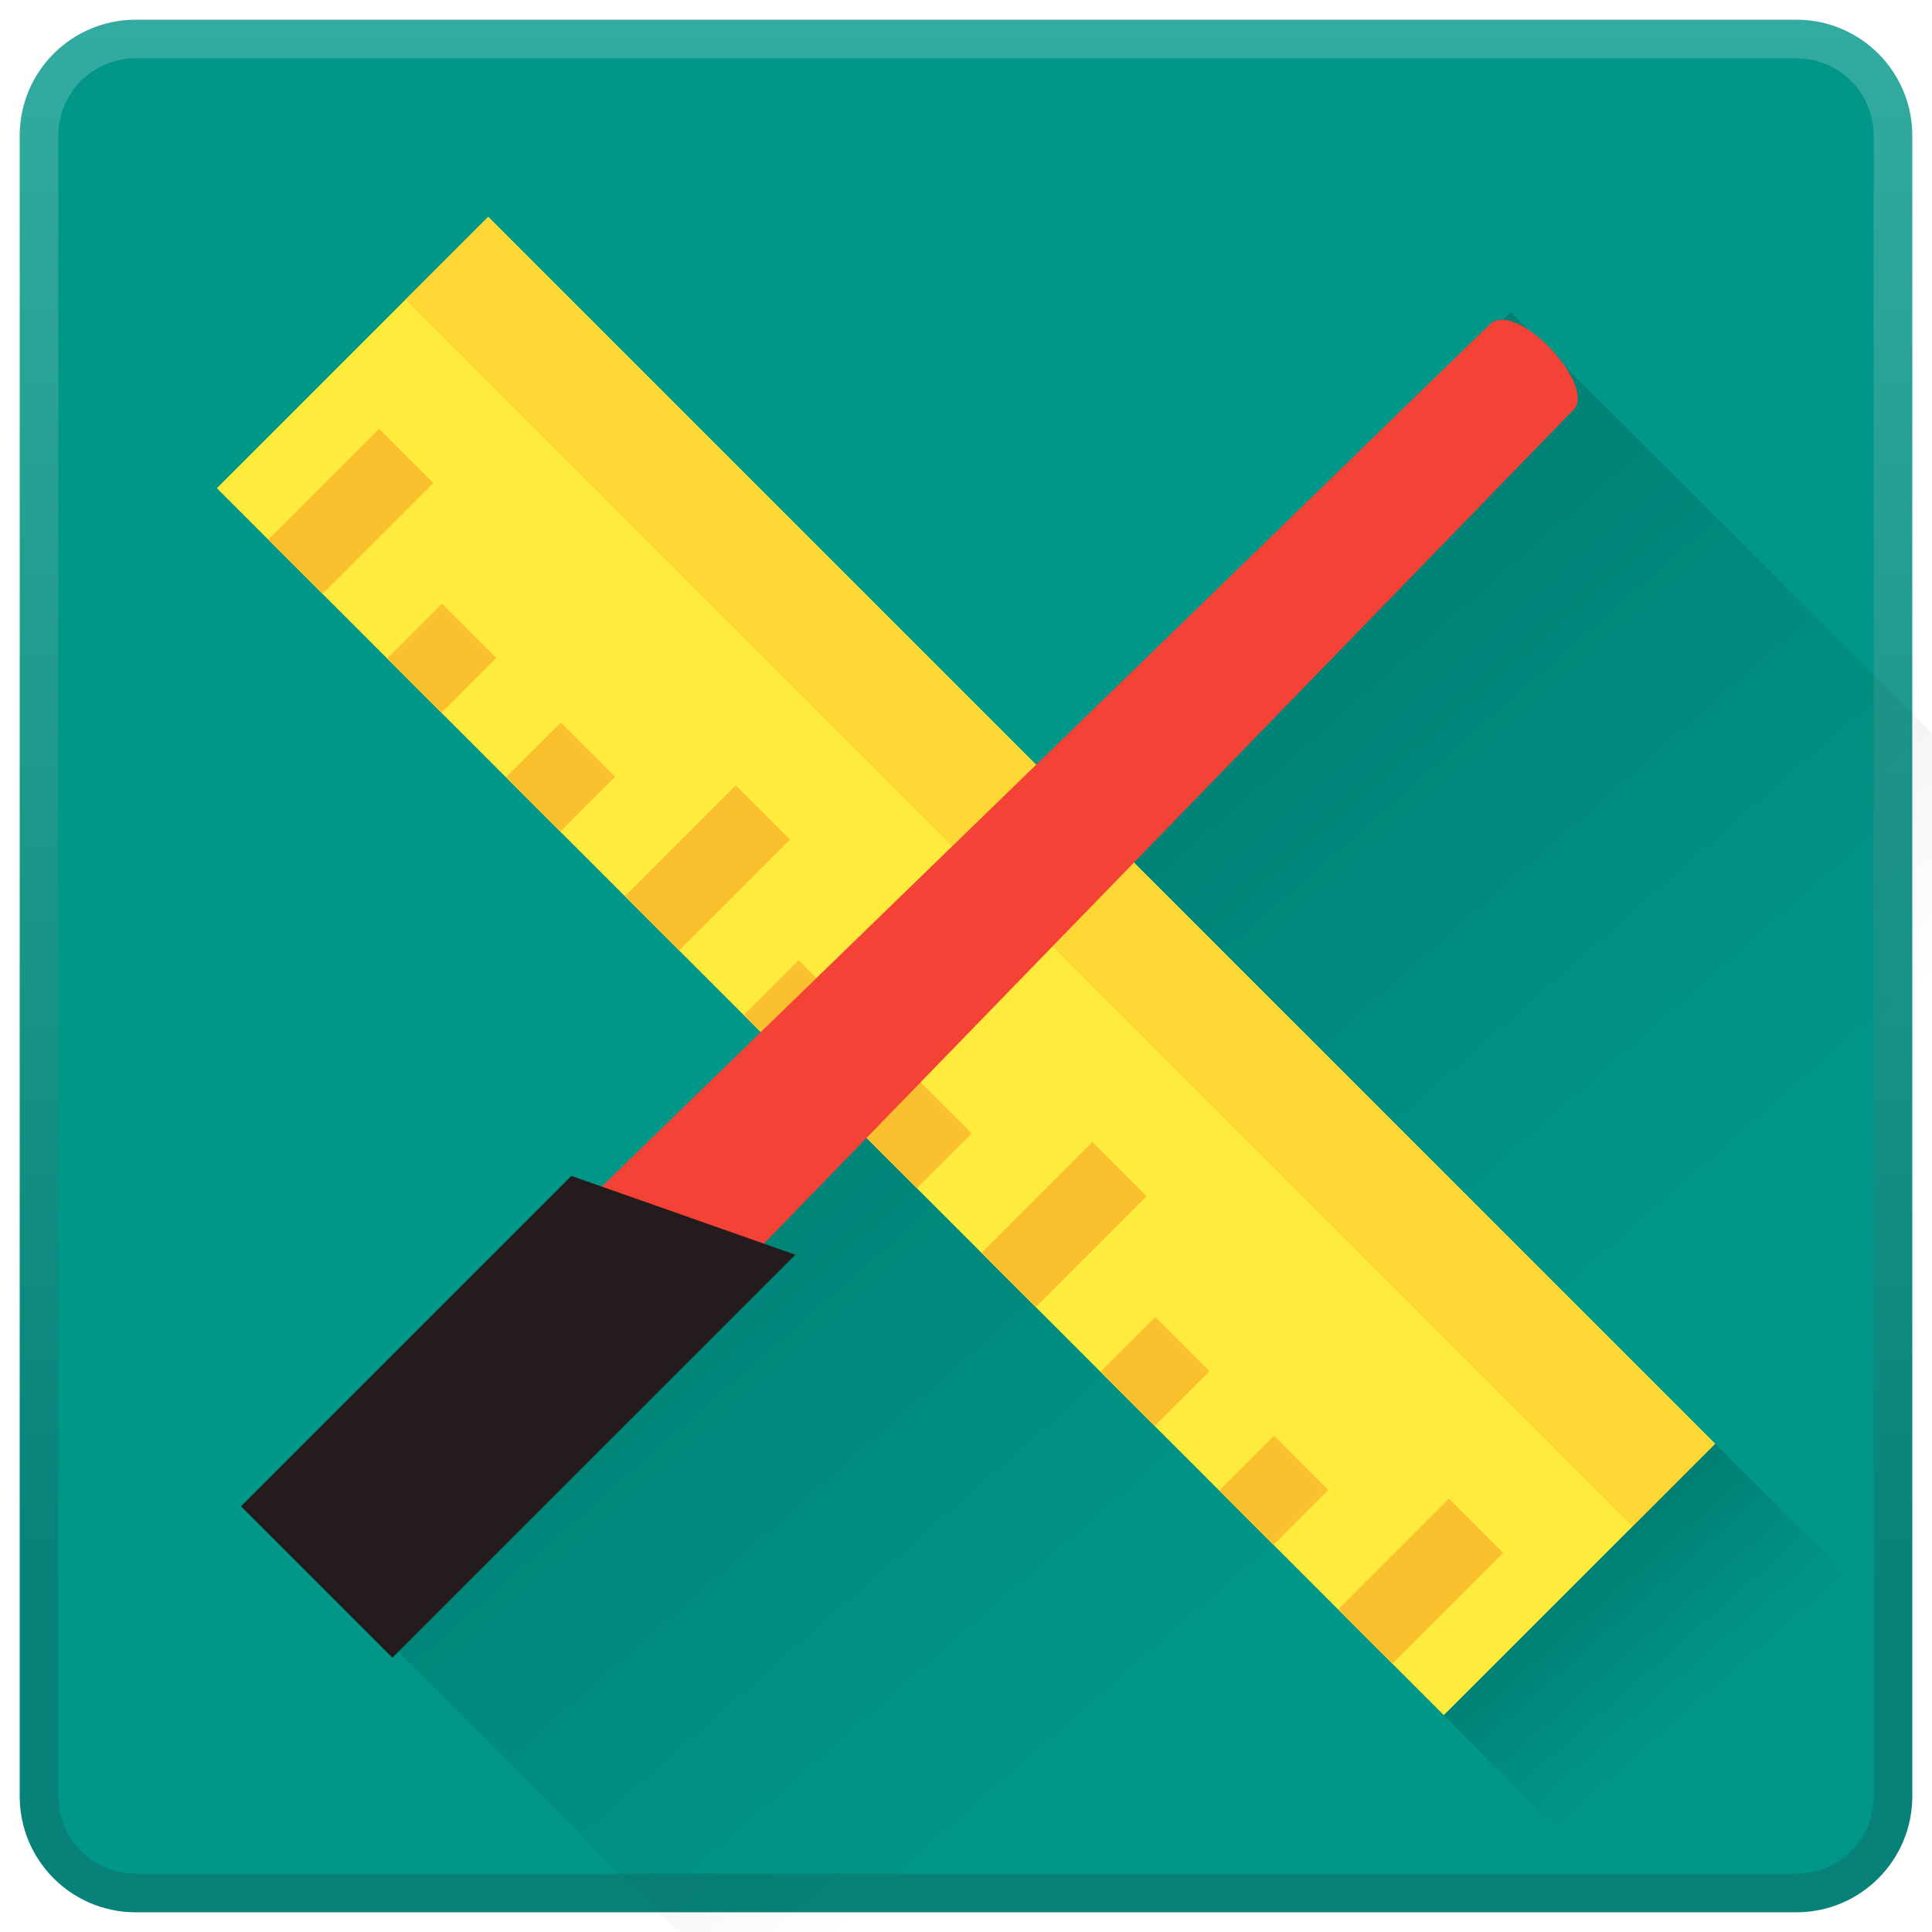
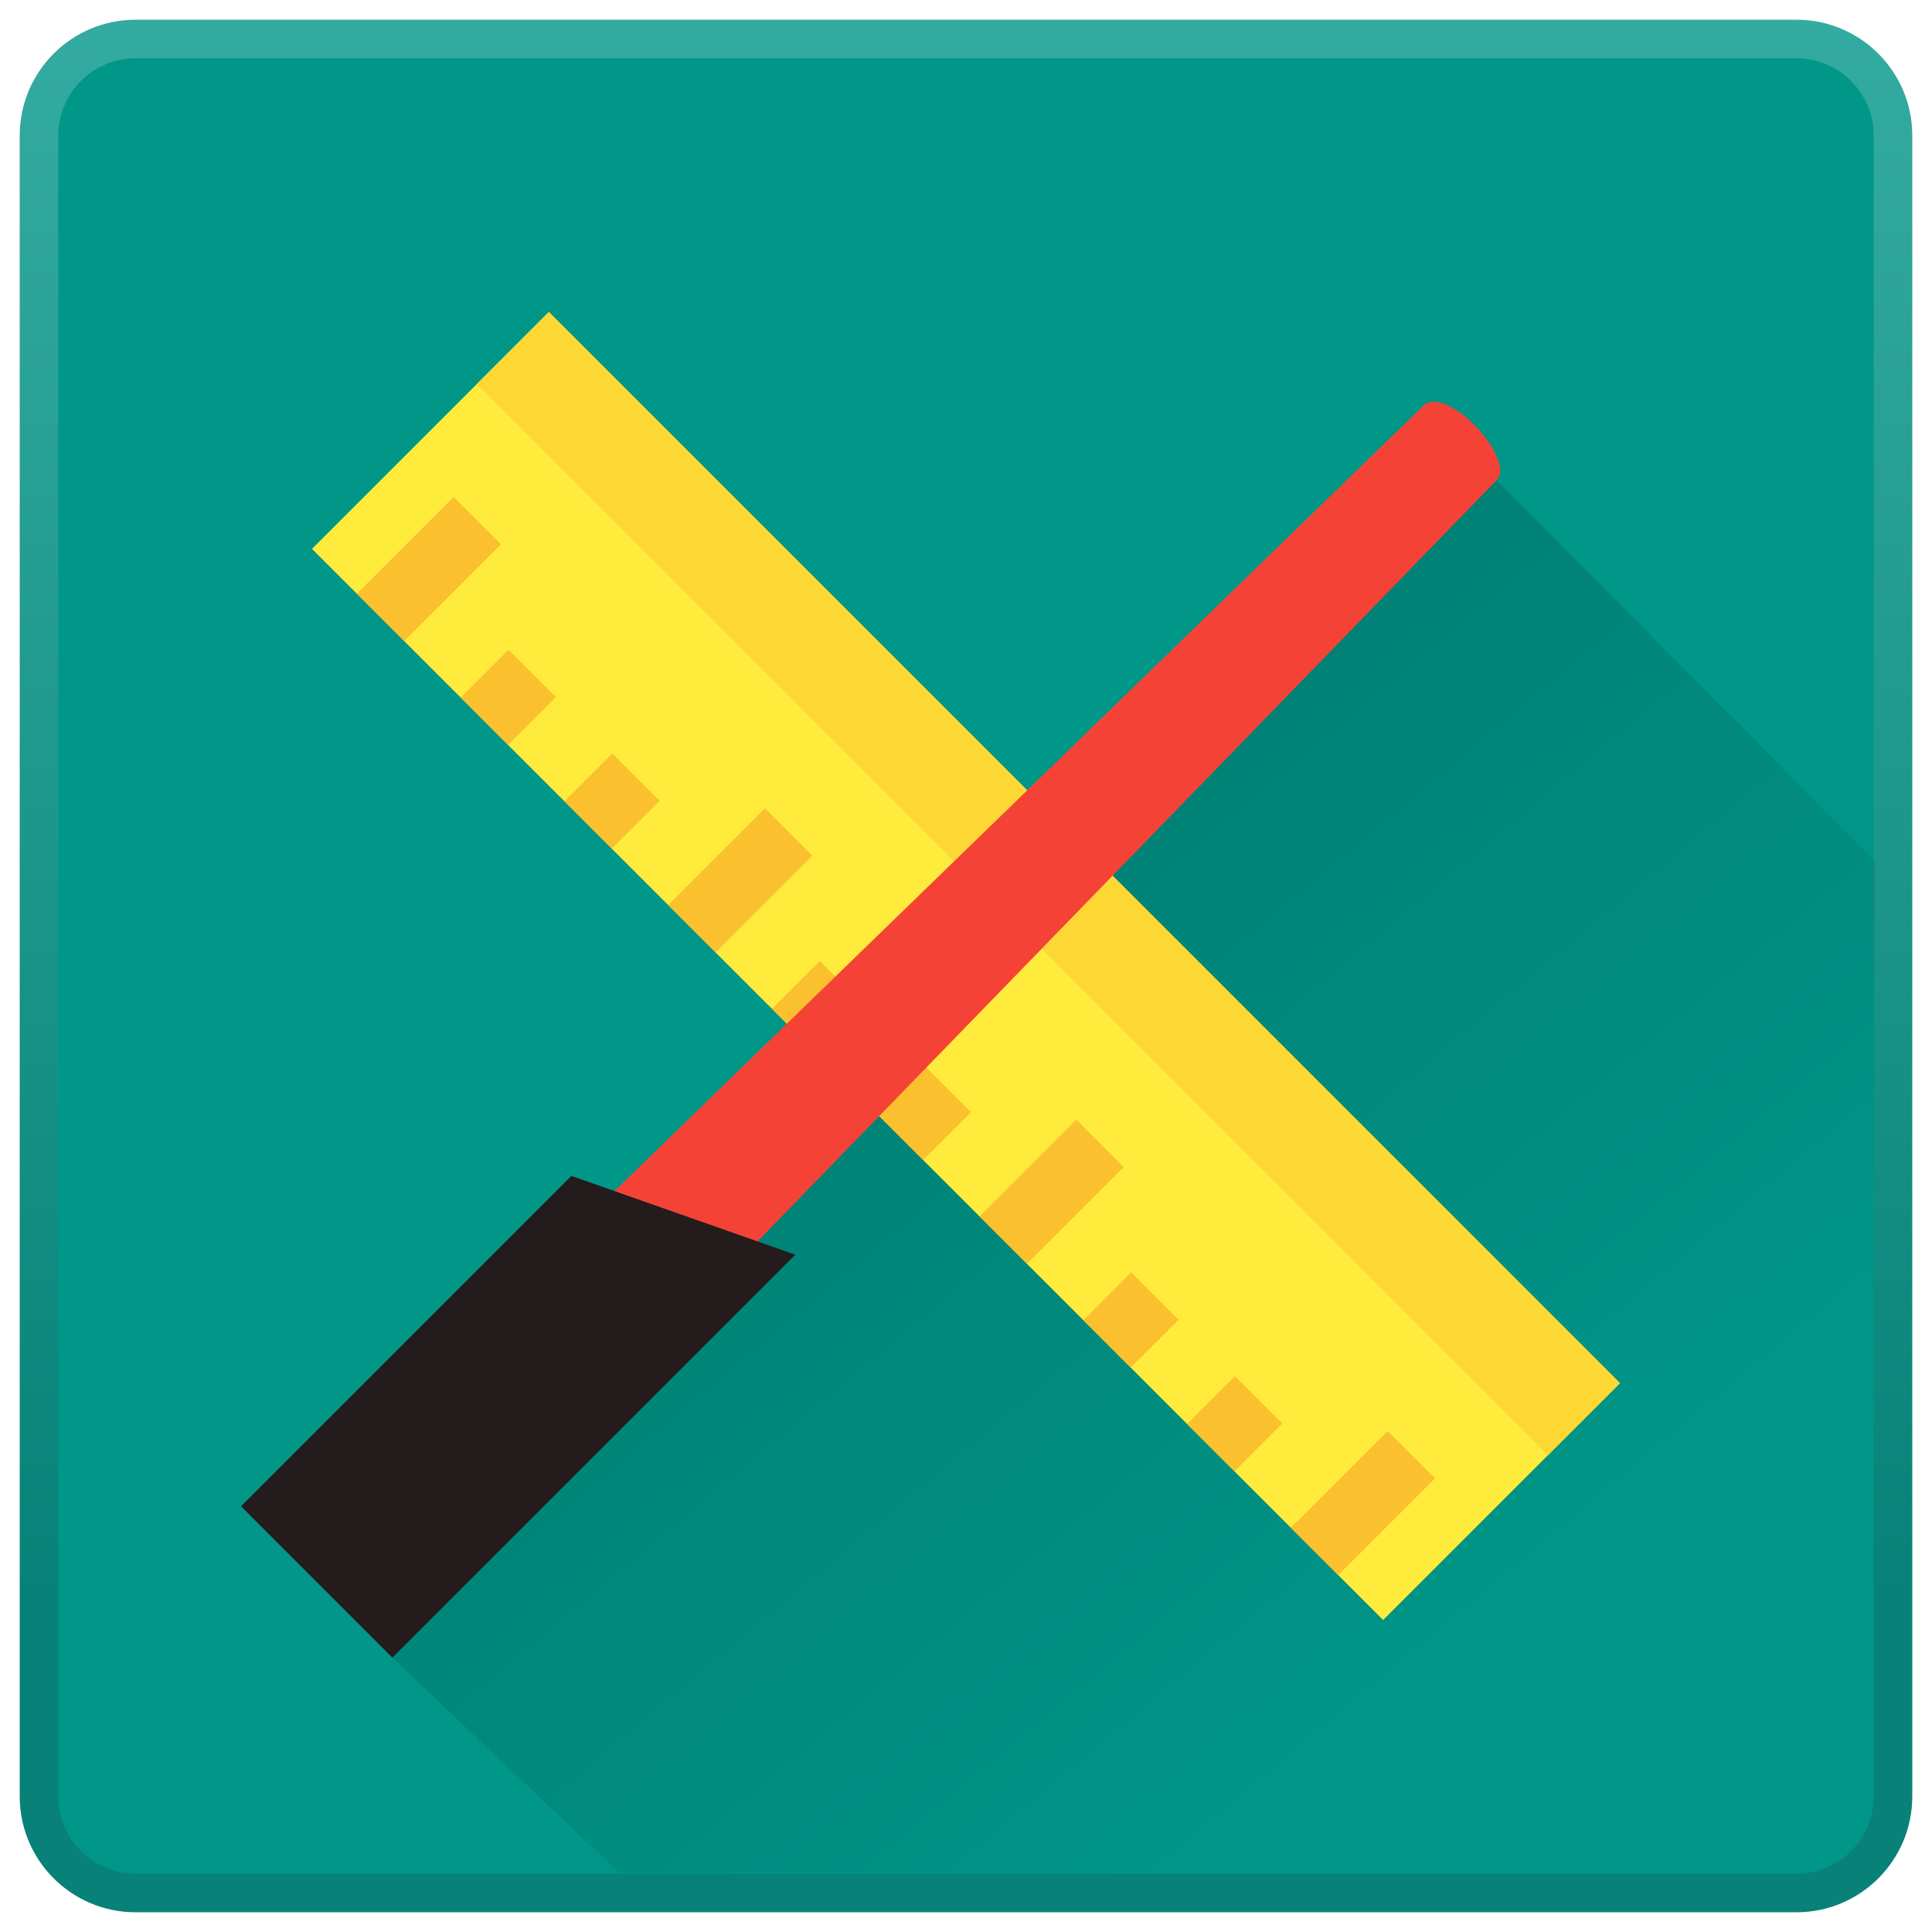
<svg xmlns="http://www.w3.org/2000/svg" xmlns:xlink="http://www.w3.org/1999/xlink" width="196" height="196" viewBox="0 0 196 196" id="svg5159" version="1.1">
  <defs id="defs5161">
    <linearGradient id="linearGradient4259">
      <stop id="stop4261" offset="0" style="stop-color:#33aba0;stop-opacity:1" />
      <stop id="stop4263" offset="1" style="stop-color:#088278;stop-opacity:1" />
    </linearGradient>
    <linearGradient id="linearGradient6588">
      <stop style="stop-color:#000000;stop-opacity:1;" offset="0" id="stop6590" />
      <stop style="stop-color:#000000;stop-opacity:0;" offset="1" id="stop6592" />
    </linearGradient>
-     <linearGradient xlink:href="#linearGradient6588" id="linearGradient6594" x1="1765.524" y1="-599.572" x2="1916.538" y2="-427.523" gradientUnits="userSpaceOnUse" gradientTransform="matrix(0.3367999,0,0,0.3367999,-501.9706,1145.939)" />
+     <linearGradient xlink:href="#linearGradient6588" id="linearGradient6594" x1="1765.524" y1="-599.572" x2="1956.428" y2="-371.816" gradientUnits="userSpaceOnUse" gradientTransform="matrix(0.3367999,0,0,0.3367999,-501.9706,1145.939)" />
    <linearGradient xlink:href="#linearGradient4259" id="linearGradient4257" x1="1511.884" y1="-431.617" x2="1511.884" y2="-251.617" gradientUnits="userSpaceOnUse" gradientTransform="translate(-1866.884,1324.735)" />
    <linearGradient xlink:href="#linearGradient4259" id="linearGradient4264" x1="-173.571" y1="828.934" x2="-173.571" y2="992.219" gradientUnits="userSpaceOnUse" gradientTransform="matrix(0.9795918,0,0,0.9795918,257.2537,46.3455)" />
    <filter style="color-interpolation-filters:sRGB;" id="filter4473">
      <feGaussianBlur stdDeviation="4 4" result="blur" id="feGaussianBlur4475" />
    </filter>
-     <linearGradient xlink:href="#linearGradient6588" id="linearGradient6594-1" x1="1765.524" y1="-599.572" x2="1916.538" y2="-427.523" gradientUnits="userSpaceOnUse" gradientTransform="matrix(0.0806155,0,0,0.0806155,17.16799,1064.571)" />
  </defs>
  <g id="layer1" transform="translate(0,-856.3622)">
+     <path style="opacity:1;fill:#999999;fill-opacity:1;fill-rule:nonzero;stroke:none;stroke-width:4;stroke-linecap:butt;stroke-miterlimit:4;stroke-dasharray:none;stroke-dashoffset:0;stroke-opacity:1" d="m -56.74,969.758 -3.1e-5,54.065 -16.72,0 3.1e-5,-44.328 z" id="rect5718-2-2-3-5" />
    <rect style="opacity:1;fill:#009688;fill-opacity:1;fill-rule:nonzero;stroke:url(#linearGradient4264);stroke-width:3.918;stroke-linecap:butt;stroke-miterlimit:4;stroke-dasharray:none;stroke-dashoffset:0;stroke-opacity:1" id="rect4255" width="188.082" height="188.082" x="3.959" y="860.321" rx="9.796" ry="9.796" />
    <circle style="opacity:1;fill:#009688;fill-opacity:1;fill-rule:nonzero;stroke:url(#linearGradient4257);stroke-width:4;stroke-linecap:butt;stroke-miterlimit:4;stroke-dasharray:none;stroke-dashoffset:0;stroke-opacity:1" id="path6547" cx="-355" cy="983.118" r="88" />
    <rect style="opacity:1;fill:#009688;fill-opacity:1;fill-rule:nonzero;stroke:none;stroke-width:7.707;stroke-linecap:butt;stroke-miterlimit:4;stroke-dasharray:none;stroke-dashoffset:0;stroke-opacity:1" id="rect4323" width="552" height="552" x="-381.647" y="1290.009" />
-     <path style="opacity:0.15;fill:url(#linearGradient6594);fill-opacity:1;fill-rule:nonzero;stroke:none;stroke-width:4;stroke-linecap:butt;stroke-miterlimit:4;stroke-dasharray:none;stroke-dashoffset:0;stroke-opacity:1" d="M 153.251,888.013 32.247,1015.755 141.256,1124.764 262.26,997.022 Z" id="rect6568" />
-     <g transform="matrix(0.2393701,0.2393701,-0.2393701,0.2393701,-103.0731,591.1684)" id="g6451-2">
-       <rect y="281.14" x="918.649" height="115" width="520" id="rect5718-0" style="opacity:1;fill:#ffeb3b;fill-opacity:1;fill-rule:nonzero;stroke:none;stroke-width:4;stroke-linecap:butt;stroke-miterlimit:4;stroke-dasharray:none;stroke-dashoffset:0;stroke-opacity:1" />
-       <rect y="349.168" x="940.438" height="46.972" width="23" id="rect5720-6" style="opacity:1;fill:#fbc02d;fill-opacity:1;fill-rule:nonzero;stroke:none;stroke-width:4;stroke-linecap:butt;stroke-miterlimit:4;stroke-dasharray:none;stroke-dashoffset:0;stroke-opacity:1" />
-       <rect y="372.907" x="990.818" height="23.234" width="23" id="rect5722-5" style="opacity:1;fill:#fbc02d;fill-opacity:1;fill-rule:nonzero;stroke:none;stroke-width:4;stroke-linecap:butt;stroke-miterlimit:4;stroke-dasharray:none;stroke-dashoffset:0;stroke-opacity:1" />
-       <rect y="372.907" x="1041.199" height="23.234" width="23" id="rect5722-4-3" style="opacity:1;fill:#fbc02d;fill-opacity:1;fill-rule:nonzero;stroke:none;stroke-width:4;stroke-linecap:butt;stroke-miterlimit:4;stroke-dasharray:none;stroke-dashoffset:0;stroke-opacity:1" />
-       <rect y="349.168" x="1091.579" height="46.972" width="23" id="rect5720-2-7" style="opacity:1;fill:#fbc02d;fill-opacity:1;fill-rule:nonzero;stroke:none;stroke-width:4;stroke-linecap:butt;stroke-miterlimit:4;stroke-dasharray:none;stroke-dashoffset:0;stroke-opacity:1" />
-       <rect y="372.907" x="1141.959" height="23.234" width="23" id="rect5722-1-1" style="opacity:1;fill:#fbc02d;fill-opacity:1;fill-rule:nonzero;stroke:none;stroke-width:4;stroke-linecap:butt;stroke-miterlimit:4;stroke-dasharray:none;stroke-dashoffset:0;stroke-opacity:1" />
-       <rect y="372.907" x="1192.34" height="23.234" width="23" id="rect5722-4-1-1" style="opacity:1;fill:#fbc02d;fill-opacity:1;fill-rule:nonzero;stroke:none;stroke-width:4;stroke-linecap:butt;stroke-miterlimit:4;stroke-dasharray:none;stroke-dashoffset:0;stroke-opacity:1" />
-       <rect y="349.168" x="1242.72" height="46.972" width="23" id="rect5720-7-0" style="opacity:1;fill:#fbc02d;fill-opacity:1;fill-rule:nonzero;stroke:none;stroke-width:4;stroke-linecap:butt;stroke-miterlimit:4;stroke-dasharray:none;stroke-dashoffset:0;stroke-opacity:1" />
-       <rect y="372.907" x="1293.1" height="23.234" width="23" id="rect5722-8-3" style="opacity:1;fill:#fbc02d;fill-opacity:1;fill-rule:nonzero;stroke:none;stroke-width:4;stroke-linecap:butt;stroke-miterlimit:4;stroke-dasharray:none;stroke-dashoffset:0;stroke-opacity:1" />
-       <rect y="372.907" x="1343.48" height="23.234" width="23" id="rect5722-4-4-2" style="opacity:1;fill:#fbc02d;fill-opacity:1;fill-rule:nonzero;stroke:none;stroke-width:4;stroke-linecap:butt;stroke-miterlimit:4;stroke-dasharray:none;stroke-dashoffset:0;stroke-opacity:1" />
-       <rect y="349.168" x="1393.861" height="46.972" width="23" id="rect5720-7-4-1" style="opacity:1;fill:#fbc02d;fill-opacity:1;fill-rule:nonzero;stroke:none;stroke-width:4;stroke-linecap:butt;stroke-miterlimit:4;stroke-dasharray:none;stroke-dashoffset:0;stroke-opacity:1" />
-       <rect y="281.14" x="918.649" height="35" width="520" id="rect5815-5" style="opacity:1;fill:#fdd835;fill-opacity:1;fill-rule:nonzero;stroke:none;stroke-width:4;stroke-linecap:butt;stroke-miterlimit:4;stroke-dasharray:none;stroke-dashoffset:0;stroke-opacity:1" />
+     <path style="opacity:0.15;fill:url(#linearGradient6594);fill-opacity:1;fill-rule:nonzero;stroke:none;stroke-width:4;stroke-linecap:butt;stroke-miterlimit:4;stroke-dasharray:none;stroke-dashoffset:0;stroke-opacity:1" d="m 151.82,905.084 -78.478,76.759 -33.536,42.691 23.041,21.842 126.983,-0.183 0.435,-102.455 z" id="rect6568" />
+     <path style="opacity:1;fill:#f44336;fill-opacity:1;fill-rule:nonzero;stroke:none;stroke-width:4;stroke-linecap:butt;stroke-miterlimit:4;stroke-dasharray:none;stroke-dashoffset:0;stroke-opacity:1;filter:url(#filter4473)" d="m -582.892,915.532 -94.335,97.165 -11.412,-11.412 97.378,-94.542 c 2.948,-2.08 10.664,6.442 8.37,8.789 z" id="rect5718-0-1-9-4" />
+     <g id="g3442" transform="matrix(0.8730162,0,0,0.8730162,12.44441,121.1886)">
+       <g id="g6451-2" transform="matrix(0.2393701,0.2393701,-0.2393701,0.2393701,-103.0731,591.1684)">
+         <rect style="opacity:1;fill:#ffeb3b;fill-opacity:1;fill-rule:nonzero;stroke:none;stroke-width:4;stroke-linecap:butt;stroke-miterlimit:4;stroke-dasharray:none;stroke-dashoffset:0;stroke-opacity:1" id="rect5718-0" width="520" height="115" x="918.649" y="281.14" />
+         <rect style="opacity:1;fill:#fbc02d;fill-opacity:1;fill-rule:nonzero;stroke:none;stroke-width:4;stroke-linecap:butt;stroke-miterlimit:4;stroke-dasharray:none;stroke-dashoffset:0;stroke-opacity:1" id="rect5720-6" width="23" height="46.972" x="940.438" y="349.168" />
+         <rect style="opacity:1;fill:#fbc02d;fill-opacity:1;fill-rule:nonzero;stroke:none;stroke-width:4;stroke-linecap:butt;stroke-miterlimit:4;stroke-dasharray:none;stroke-dashoffset:0;stroke-opacity:1" id="rect5722-5" width="23" height="23.234" x="990.818" y="372.907" />
+         <rect style="opacity:1;fill:#fbc02d;fill-opacity:1;fill-rule:nonzero;stroke:none;stroke-width:4;stroke-linecap:butt;stroke-miterlimit:4;stroke-dasharray:none;stroke-dashoffset:0;stroke-opacity:1" id="rect5722-4-3" width="23" height="23.234" x="1041.199" y="372.907" />
+         <rect style="opacity:1;fill:#fbc02d;fill-opacity:1;fill-rule:nonzero;stroke:none;stroke-width:4;stroke-linecap:butt;stroke-miterlimit:4;stroke-dasharray:none;stroke-dashoffset:0;stroke-opacity:1" id="rect5720-2-7" width="23" height="46.972" x="1091.579" y="349.168" />
+         <rect style="opacity:1;fill:#fbc02d;fill-opacity:1;fill-rule:nonzero;stroke:none;stroke-width:4;stroke-linecap:butt;stroke-miterlimit:4;stroke-dasharray:none;stroke-dashoffset:0;stroke-opacity:1" id="rect5722-1-1" width="23" height="23.234" x="1141.959" y="372.907" />
+         <rect style="opacity:1;fill:#fbc02d;fill-opacity:1;fill-rule:nonzero;stroke:none;stroke-width:4;stroke-linecap:butt;stroke-miterlimit:4;stroke-dasharray:none;stroke-dashoffset:0;stroke-opacity:1" id="rect5722-4-1-1" width="23" height="23.234" x="1192.34" y="372.907" />
+         <rect style="opacity:1;fill:#fbc02d;fill-opacity:1;fill-rule:nonzero;stroke:none;stroke-width:4;stroke-linecap:butt;stroke-miterlimit:4;stroke-dasharray:none;stroke-dashoffset:0;stroke-opacity:1" id="rect5720-7-0" width="23" height="46.972" x="1242.72" y="349.168" />
+         <rect style="opacity:1;fill:#fbc02d;fill-opacity:1;fill-rule:nonzero;stroke:none;stroke-width:4;stroke-linecap:butt;stroke-miterlimit:4;stroke-dasharray:none;stroke-dashoffset:0;stroke-opacity:1" id="rect5722-8-3" width="23" height="23.234" x="1293.1" y="372.907" />
+         <rect style="opacity:1;fill:#fbc02d;fill-opacity:1;fill-rule:nonzero;stroke:none;stroke-width:4;stroke-linecap:butt;stroke-miterlimit:4;stroke-dasharray:none;stroke-dashoffset:0;stroke-opacity:1" id="rect5722-4-4-2" width="23" height="23.234" x="1343.48" y="372.907" />
+         <rect style="opacity:1;fill:#fbc02d;fill-opacity:1;fill-rule:nonzero;stroke:none;stroke-width:4;stroke-linecap:butt;stroke-miterlimit:4;stroke-dasharray:none;stroke-dashoffset:0;stroke-opacity:1" id="rect5720-7-4-1" width="23" height="46.972" x="1393.861" y="349.168" />
+         <rect style="opacity:1;fill:#fdd835;fill-opacity:1;fill-rule:nonzero;stroke:none;stroke-width:4;stroke-linecap:butt;stroke-miterlimit:4;stroke-dasharray:none;stroke-dashoffset:0;stroke-opacity:1" id="rect5815-5" width="520" height="35" x="918.649" y="281.14" />
+       </g>
+       <path id="rect5718-0-1-9" d="M 159.649,897.916 65.314,995.08 53.902,983.668 151.279,889.126 c 2.948,-2.08 10.664,6.442 8.37,8.789 z" style="opacity:1;fill:#f44336;fill-opacity:1;fill-rule:nonzero;stroke:none;stroke-width:4;stroke-linecap:butt;stroke-miterlimit:4;stroke-dasharray:none;stroke-dashoffset:0;stroke-opacity:1" />
    </g>
-     <path style="opacity:1;fill:#f44336;fill-opacity:1;fill-rule:nonzero;stroke:none;stroke-width:4;stroke-linecap:butt;stroke-miterlimit:4;stroke-dasharray:none;stroke-dashoffset:0;stroke-opacity:1;filter:url(#filter4473)" d="m -582.892,915.532 -94.335,97.165 -11.412,-11.412 97.378,-94.542 c 2.948,-2.08 10.664,6.442 8.37,8.789 z" id="rect5718-0-1-9-4" />
-     <path style="opacity:1;fill:#f44336;fill-opacity:1;fill-rule:nonzero;stroke:none;stroke-width:4;stroke-linecap:butt;stroke-miterlimit:4;stroke-dasharray:none;stroke-dashoffset:0;stroke-opacity:1" d="M 159.649,897.916 65.314,995.08 53.902,983.668 151.279,889.126 c 2.948,-2.08 10.664,6.442 8.37,8.789 z" id="rect5718-0-1-9" />
    <path style="opacity:1;fill:#241c1c;fill-opacity:1;fill-rule:nonzero;stroke:none;stroke-width:4;stroke-linecap:butt;stroke-miterlimit:4;stroke-dasharray:none;stroke-dashoffset:0;stroke-opacity:1" d="M 80.688,983.653 39.807,1024.534 24.448,1009.175 57.966,975.656 Z" id="rect5718-2-2" />
    <g id="g6031" transform="translate(1758.571,1535.714)">
      <path id="rect5718-0-1" d="m 1918.755,-153.61 6,517.98 -47.675,0 6,-517.98 z" style="opacity:1;fill:#f44336;fill-opacity:1;fill-rule:nonzero;stroke:none;stroke-width:4;stroke-linecap:butt;stroke-miterlimit:4;stroke-dasharray:none;stroke-dashoffset:0;stroke-opacity:1" />
      <path id="rect5718-2" d="m 1941.245,292.959 0,217.847 -80.655,0 0,-178.614 z" style="opacity:1;fill:#241c1c;fill-opacity:1;fill-rule:nonzero;stroke:none;stroke-width:4;stroke-linecap:butt;stroke-miterlimit:4;stroke-dasharray:none;stroke-dashoffset:0;stroke-opacity:1" />
    </g>
    <g id="g4344" transform="translate(2228.571,-491.4286)">
      <g id="g6451">
        <rect style="opacity:1;fill:#ffeb3b;fill-opacity:1;fill-rule:nonzero;stroke:none;stroke-width:4;stroke-linecap:butt;stroke-miterlimit:4;stroke-dasharray:none;stroke-dashoffset:0;stroke-opacity:1" id="rect5718" width="520" height="115" x="918.649" y="281.14" />
        <rect style="opacity:1;fill:#fbc02d;fill-opacity:1;fill-rule:nonzero;stroke:none;stroke-width:4;stroke-linecap:butt;stroke-miterlimit:4;stroke-dasharray:none;stroke-dashoffset:0;stroke-opacity:1" id="rect5720" width="23" height="46.972" x="940.438" y="349.168" />
        <rect style="opacity:1;fill:#fbc02d;fill-opacity:1;fill-rule:nonzero;stroke:none;stroke-width:4;stroke-linecap:butt;stroke-miterlimit:4;stroke-dasharray:none;stroke-dashoffset:0;stroke-opacity:1" id="rect5722" width="23" height="23.234" x="990.818" y="372.907" />
        <rect style="opacity:1;fill:#fbc02d;fill-opacity:1;fill-rule:nonzero;stroke:none;stroke-width:4;stroke-linecap:butt;stroke-miterlimit:4;stroke-dasharray:none;stroke-dashoffset:0;stroke-opacity:1" id="rect5722-4" width="23" height="23.234" x="1041.199" y="372.907" />
        <rect style="opacity:1;fill:#fbc02d;fill-opacity:1;fill-rule:nonzero;stroke:none;stroke-width:4;stroke-linecap:butt;stroke-miterlimit:4;stroke-dasharray:none;stroke-dashoffset:0;stroke-opacity:1" id="rect5720-2" width="23" height="46.972" x="1091.579" y="349.168" />
        <rect style="opacity:1;fill:#fbc02d;fill-opacity:1;fill-rule:nonzero;stroke:none;stroke-width:4;stroke-linecap:butt;stroke-miterlimit:4;stroke-dasharray:none;stroke-dashoffset:0;stroke-opacity:1" id="rect5722-1" width="23" height="23.234" x="1141.959" y="372.907" />
        <rect style="opacity:1;fill:#fbc02d;fill-opacity:1;fill-rule:nonzero;stroke:none;stroke-width:4;stroke-linecap:butt;stroke-miterlimit:4;stroke-dasharray:none;stroke-dashoffset:0;stroke-opacity:1" id="rect5722-4-1" width="23" height="23.234" x="1192.34" y="372.907" />
        <rect style="opacity:1;fill:#fbc02d;fill-opacity:1;fill-rule:nonzero;stroke:none;stroke-width:4;stroke-linecap:butt;stroke-miterlimit:4;stroke-dasharray:none;stroke-dashoffset:0;stroke-opacity:1" id="rect5720-7" width="23" height="46.972" x="1242.72" y="349.168" />
        <rect style="opacity:1;fill:#fbc02d;fill-opacity:1;fill-rule:nonzero;stroke:none;stroke-width:4;stroke-linecap:butt;stroke-miterlimit:4;stroke-dasharray:none;stroke-dashoffset:0;stroke-opacity:1" id="rect5722-8" width="23" height="23.234" x="1293.1" y="372.907" />
        <rect style="opacity:1;fill:#fbc02d;fill-opacity:1;fill-rule:nonzero;stroke:none;stroke-width:4;stroke-linecap:butt;stroke-miterlimit:4;stroke-dasharray:none;stroke-dashoffset:0;stroke-opacity:1" id="rect5722-4-4" width="23" height="23.234" x="1343.48" y="372.907" />
        <rect style="opacity:1;fill:#fbc02d;fill-opacity:1;fill-rule:nonzero;stroke:none;stroke-width:4;stroke-linecap:butt;stroke-miterlimit:4;stroke-dasharray:none;stroke-dashoffset:0;stroke-opacity:1" id="rect5720-7-4" width="23" height="46.972" x="1393.861" y="349.168" />
        <rect style="opacity:1;fill:#fdd835;fill-opacity:1;fill-rule:nonzero;stroke:none;stroke-width:4;stroke-linecap:butt;stroke-miterlimit:4;stroke-dasharray:none;stroke-dashoffset:0;stroke-opacity:1" id="rect5815" width="520" height="35" x="918.649" y="281.14" />
        <rect style="opacity:1;fill:#fbc02d;fill-opacity:1;fill-rule:nonzero;stroke:none;stroke-width:4;stroke-linecap:butt;stroke-miterlimit:4;stroke-dasharray:none;stroke-dashoffset:0;stroke-opacity:1" id="rect5722-4-6" width="23" height="23.234" x="1048.143" y="349.673" />
      </g>
    </g>
    <g id="g6337" transform="translate(1360,1542.857)">
      <rect transform="matrix(0,1,-1,0,0,0)" y="-2061.244" x="-153.61" height="80.655" width="664.416" id="rect5718-4" style="opacity:1;fill:#ffeb3b;fill-opacity:1;fill-rule:nonzero;stroke:none;stroke-width:4;stroke-linecap:butt;stroke-miterlimit:4;stroke-dasharray:none;stroke-dashoffset:0;stroke-opacity:1" />
      <rect transform="matrix(0,1,-1,0,0,0)" y="-2061.244" x="-153.61" height="20" width="664.416" id="rect5815-7" style="opacity:1;fill:#fdd835;fill-opacity:1;fill-rule:nonzero;stroke:none;stroke-width:4;stroke-linecap:butt;stroke-miterlimit:4;stroke-dasharray:none;stroke-dashoffset:0;stroke-opacity:1" />
      <g transform="translate(7.6293945e-6,3.299156)" id="g6316">
        <rect style="opacity:1;fill:#fdd835;fill-opacity:1;fill-rule:nonzero;stroke:none;stroke-width:4;stroke-linecap:butt;stroke-miterlimit:4;stroke-dasharray:none;stroke-dashoffset:0;stroke-opacity:1" id="rect5815-7-3-9" width="20" height="40" x="-135.336" y="-2020.59" transform="matrix(0,1,-1,0,0,0)" />
        <rect style="opacity:1;fill:#fdd835;fill-opacity:1;fill-rule:nonzero;stroke:none;stroke-width:4;stroke-linecap:butt;stroke-miterlimit:4;stroke-dasharray:none;stroke-dashoffset:0;stroke-opacity:1" id="rect5815-7-3-9-8" width="20" height="20" x="-101.932" y="-2000.59" transform="matrix(0,1,-1,0,0,0)" />
        <rect style="opacity:1;fill:#fdd835;fill-opacity:1;fill-rule:nonzero;stroke:none;stroke-width:4;stroke-linecap:butt;stroke-miterlimit:4;stroke-dasharray:none;stroke-dashoffset:0;stroke-opacity:1" id="rect5815-7-3-9-8-7" width="20" height="20" x="-68.528" y="-2000.59" transform="matrix(0,1,-1,0,0,0)" />
        <rect style="opacity:1;fill:#fdd835;fill-opacity:1;fill-rule:nonzero;stroke:none;stroke-width:4;stroke-linecap:butt;stroke-miterlimit:4;stroke-dasharray:none;stroke-dashoffset:0;stroke-opacity:1" id="rect5815-7-3-9-7" width="20" height="40" x="-35.124" y="-2020.59" transform="matrix(0,1,-1,0,0,0)" />
        <rect style="opacity:1;fill:#fdd835;fill-opacity:1;fill-rule:nonzero;stroke:none;stroke-width:4;stroke-linecap:butt;stroke-miterlimit:4;stroke-dasharray:none;stroke-dashoffset:0;stroke-opacity:1" id="rect5815-7-3-9-8-5" width="20" height="20" x="-1.721" y="-2000.59" transform="matrix(0,1,-1,0,0,0)" />
        <rect style="opacity:1;fill:#fdd835;fill-opacity:1;fill-rule:nonzero;stroke:none;stroke-width:4;stroke-linecap:butt;stroke-miterlimit:4;stroke-dasharray:none;stroke-dashoffset:0;stroke-opacity:1" id="rect5815-7-3-9-8-7-9" width="20" height="20" x="31.683" y="-2000.59" transform="matrix(0,1,-1,0,0,0)" />
        <rect style="opacity:1;fill:#fdd835;fill-opacity:1;fill-rule:nonzero;stroke:none;stroke-width:4;stroke-linecap:butt;stroke-miterlimit:4;stroke-dasharray:none;stroke-dashoffset:0;stroke-opacity:1" id="rect5815-7-3-9-9" width="20" height="40" x="65.087" y="-2020.59" transform="matrix(0,1,-1,0,0,0)" />
        <rect style="opacity:1;fill:#fdd835;fill-opacity:1;fill-rule:nonzero;stroke:none;stroke-width:4;stroke-linecap:butt;stroke-miterlimit:4;stroke-dasharray:none;stroke-dashoffset:0;stroke-opacity:1" id="rect5815-7-3-9-8-8" width="20" height="20" x="98.491" y="-2000.59" transform="matrix(0,1,-1,0,0,0)" />
        <rect style="opacity:1;fill:#fdd835;fill-opacity:1;fill-rule:nonzero;stroke:none;stroke-width:4;stroke-linecap:butt;stroke-miterlimit:4;stroke-dasharray:none;stroke-dashoffset:0;stroke-opacity:1" id="rect5815-7-3-9-8-7-1" width="20" height="20" x="131.895" y="-2000.59" transform="matrix(0,1,-1,0,0,0)" />
        <rect style="opacity:1;fill:#fdd835;fill-opacity:1;fill-rule:nonzero;stroke:none;stroke-width:4;stroke-linecap:butt;stroke-miterlimit:4;stroke-dasharray:none;stroke-dashoffset:0;stroke-opacity:1" id="rect5815-7-3-9-6" width="20" height="40" x="165.299" y="-2020.59" transform="matrix(0,1,-1,0,0,0)" />
        <rect style="opacity:1;fill:#fdd835;fill-opacity:1;fill-rule:nonzero;stroke:none;stroke-width:4;stroke-linecap:butt;stroke-miterlimit:4;stroke-dasharray:none;stroke-dashoffset:0;stroke-opacity:1" id="rect5815-7-3-9-8-76" width="20" height="20" x="198.703" y="-2000.59" transform="matrix(0,1,-1,0,0,0)" />
        <rect style="opacity:1;fill:#fdd835;fill-opacity:1;fill-rule:nonzero;stroke:none;stroke-width:4;stroke-linecap:butt;stroke-miterlimit:4;stroke-dasharray:none;stroke-dashoffset:0;stroke-opacity:1" id="rect5815-7-3-9-8-7-5" width="20" height="20" x="232.107" y="-2000.59" transform="matrix(0,1,-1,0,0,0)" />
        <rect style="opacity:1;fill:#fdd835;fill-opacity:1;fill-rule:nonzero;stroke:none;stroke-width:4;stroke-linecap:butt;stroke-miterlimit:4;stroke-dasharray:none;stroke-dashoffset:0;stroke-opacity:1" id="rect5815-7-3-9-4" width="20" height="40" x="265.51" y="-2020.59" transform="matrix(0,1,-1,0,0,0)" />
        <rect style="opacity:1;fill:#fdd835;fill-opacity:1;fill-rule:nonzero;stroke:none;stroke-width:4;stroke-linecap:butt;stroke-miterlimit:4;stroke-dasharray:none;stroke-dashoffset:0;stroke-opacity:1" id="rect5815-7-3-9-8-4" width="20" height="20" x="298.914" y="-2000.59" transform="matrix(0,1,-1,0,0,0)" />
        <rect style="opacity:1;fill:#fdd835;fill-opacity:1;fill-rule:nonzero;stroke:none;stroke-width:4;stroke-linecap:butt;stroke-miterlimit:4;stroke-dasharray:none;stroke-dashoffset:0;stroke-opacity:1" id="rect5815-7-3-9-8-7-6" width="20" height="20" x="332.318" y="-2000.59" transform="matrix(0,1,-1,0,0,0)" />
        <rect style="opacity:1;fill:#fdd835;fill-opacity:1;fill-rule:nonzero;stroke:none;stroke-width:4;stroke-linecap:butt;stroke-miterlimit:4;stroke-dasharray:none;stroke-dashoffset:0;stroke-opacity:1" id="rect5815-7-3-9-42" width="20" height="40" x="365.722" y="-2020.59" transform="matrix(0,1,-1,0,0,0)" />
        <rect style="opacity:1;fill:#fdd835;fill-opacity:1;fill-rule:nonzero;stroke:none;stroke-width:4;stroke-linecap:butt;stroke-miterlimit:4;stroke-dasharray:none;stroke-dashoffset:0;stroke-opacity:1" id="rect5815-7-3-9-8-80" width="20" height="20" x="399.126" y="-2000.59" transform="matrix(0,1,-1,0,0,0)" />
        <rect style="opacity:1;fill:#fdd835;fill-opacity:1;fill-rule:nonzero;stroke:none;stroke-width:4;stroke-linecap:butt;stroke-miterlimit:4;stroke-dasharray:none;stroke-dashoffset:0;stroke-opacity:1" id="rect5815-7-3-9-8-7-50" width="20" height="20" x="432.53" y="-2000.59" transform="matrix(0,1,-1,0,0,0)" />
        <rect style="opacity:1;fill:#fdd835;fill-opacity:1;fill-rule:nonzero;stroke:none;stroke-width:4;stroke-linecap:butt;stroke-miterlimit:4;stroke-dasharray:none;stroke-dashoffset:0;stroke-opacity:1" id="rect5815-7-3-9-42-2" width="20" height="40" x="465.934" y="-2020.59" transform="matrix(0,1,-1,0,0,0)" />
      </g>
    </g>
    <g transform="matrix(0.7071068,-0.7071068,0.7071068,0.7071068,1845.422,535.7926)" id="g6337-4">
      <rect transform="matrix(0,1,-1,0,0,0)" y="-2061.244" x="-153.61" height="80.655" width="664.416" id="rect5718-4-8" style="opacity:1;fill:#ffeb3b;fill-opacity:1;fill-rule:nonzero;stroke:none;stroke-width:4;stroke-linecap:butt;stroke-miterlimit:4;stroke-dasharray:none;stroke-dashoffset:0;stroke-opacity:1" />
      <rect transform="matrix(0,1,-1,0,0,0)" y="-2061.244" x="-153.61" height="20" width="664.416" id="rect5815-7-3" style="opacity:1;fill:#fdd835;fill-opacity:1;fill-rule:nonzero;stroke:none;stroke-width:4;stroke-linecap:butt;stroke-miterlimit:4;stroke-dasharray:none;stroke-dashoffset:0;stroke-opacity:1" />
      <g transform="translate(7.6293945e-6,3.299156)" id="g6316-0">
        <rect style="opacity:1;fill:#fdd835;fill-opacity:1;fill-rule:nonzero;stroke:none;stroke-width:4;stroke-linecap:butt;stroke-miterlimit:4;stroke-dasharray:none;stroke-dashoffset:0;stroke-opacity:1" id="rect5815-7-3-9-91" width="20" height="40" x="-135.336" y="-2020.59" transform="matrix(0,1,-1,0,0,0)" />
        <rect style="opacity:1;fill:#fdd835;fill-opacity:1;fill-rule:nonzero;stroke:none;stroke-width:4;stroke-linecap:butt;stroke-miterlimit:4;stroke-dasharray:none;stroke-dashoffset:0;stroke-opacity:1" id="rect5815-7-3-9-8-0" width="20" height="20" x="-101.932" y="-2000.59" transform="matrix(0,1,-1,0,0,0)" />
        <rect style="opacity:1;fill:#fdd835;fill-opacity:1;fill-rule:nonzero;stroke:none;stroke-width:4;stroke-linecap:butt;stroke-miterlimit:4;stroke-dasharray:none;stroke-dashoffset:0;stroke-opacity:1" id="rect5815-7-3-9-8-7-8" width="20" height="20" x="-68.528" y="-2000.59" transform="matrix(0,1,-1,0,0,0)" />
        <rect style="opacity:1;fill:#fdd835;fill-opacity:1;fill-rule:nonzero;stroke:none;stroke-width:4;stroke-linecap:butt;stroke-miterlimit:4;stroke-dasharray:none;stroke-dashoffset:0;stroke-opacity:1" id="rect5815-7-3-9-7-8" width="20" height="40" x="-35.124" y="-2020.59" transform="matrix(0,1,-1,0,0,0)" />
        <rect style="opacity:1;fill:#fdd835;fill-opacity:1;fill-rule:nonzero;stroke:none;stroke-width:4;stroke-linecap:butt;stroke-miterlimit:4;stroke-dasharray:none;stroke-dashoffset:0;stroke-opacity:1" id="rect5815-7-3-9-8-5-7" width="20" height="20" x="-1.721" y="-2000.59" transform="matrix(0,1,-1,0,0,0)" />
        <rect style="opacity:1;fill:#fdd835;fill-opacity:1;fill-rule:nonzero;stroke:none;stroke-width:4;stroke-linecap:butt;stroke-miterlimit:4;stroke-dasharray:none;stroke-dashoffset:0;stroke-opacity:1" id="rect5815-7-3-9-8-7-9-7" width="20" height="20" x="31.683" y="-2000.59" transform="matrix(0,1,-1,0,0,0)" />
        <rect style="opacity:1;fill:#fdd835;fill-opacity:1;fill-rule:nonzero;stroke:none;stroke-width:4;stroke-linecap:butt;stroke-miterlimit:4;stroke-dasharray:none;stroke-dashoffset:0;stroke-opacity:1" id="rect5815-7-3-9-9-0" width="20" height="40" x="65.087" y="-2020.59" transform="matrix(0,1,-1,0,0,0)" />
        <rect style="opacity:1;fill:#fdd835;fill-opacity:1;fill-rule:nonzero;stroke:none;stroke-width:4;stroke-linecap:butt;stroke-miterlimit:4;stroke-dasharray:none;stroke-dashoffset:0;stroke-opacity:1" id="rect5815-7-3-9-8-8-6" width="20" height="20" x="98.491" y="-2000.59" transform="matrix(0,1,-1,0,0,0)" />
        <rect style="opacity:1;fill:#fdd835;fill-opacity:1;fill-rule:nonzero;stroke:none;stroke-width:4;stroke-linecap:butt;stroke-miterlimit:4;stroke-dasharray:none;stroke-dashoffset:0;stroke-opacity:1" id="rect5815-7-3-9-8-7-1-8" width="20" height="20" x="131.895" y="-2000.59" transform="matrix(0,1,-1,0,0,0)" />
        <rect style="opacity:1;fill:#fdd835;fill-opacity:1;fill-rule:nonzero;stroke:none;stroke-width:4;stroke-linecap:butt;stroke-miterlimit:4;stroke-dasharray:none;stroke-dashoffset:0;stroke-opacity:1" id="rect5815-7-3-9-6-6" width="20" height="40" x="165.299" y="-2020.59" transform="matrix(0,1,-1,0,0,0)" />
        <rect style="opacity:1;fill:#fdd835;fill-opacity:1;fill-rule:nonzero;stroke:none;stroke-width:4;stroke-linecap:butt;stroke-miterlimit:4;stroke-dasharray:none;stroke-dashoffset:0;stroke-opacity:1" id="rect5815-7-3-9-8-76-3" width="20" height="20" x="198.703" y="-2000.59" transform="matrix(0,1,-1,0,0,0)" />
        <rect style="opacity:1;fill:#fdd835;fill-opacity:1;fill-rule:nonzero;stroke:none;stroke-width:4;stroke-linecap:butt;stroke-miterlimit:4;stroke-dasharray:none;stroke-dashoffset:0;stroke-opacity:1" id="rect5815-7-3-9-8-7-5-6" width="20" height="20" x="232.107" y="-2000.59" transform="matrix(0,1,-1,0,0,0)" />
        <rect style="opacity:1;fill:#fdd835;fill-opacity:1;fill-rule:nonzero;stroke:none;stroke-width:4;stroke-linecap:butt;stroke-miterlimit:4;stroke-dasharray:none;stroke-dashoffset:0;stroke-opacity:1" id="rect5815-7-3-9-4-3" width="20" height="40" x="265.51" y="-2020.59" transform="matrix(0,1,-1,0,0,0)" />
        <rect style="opacity:1;fill:#fdd835;fill-opacity:1;fill-rule:nonzero;stroke:none;stroke-width:4;stroke-linecap:butt;stroke-miterlimit:4;stroke-dasharray:none;stroke-dashoffset:0;stroke-opacity:1" id="rect5815-7-3-9-8-4-7" width="20" height="20" x="298.914" y="-2000.59" transform="matrix(0,1,-1,0,0,0)" />
        <rect style="opacity:1;fill:#fdd835;fill-opacity:1;fill-rule:nonzero;stroke:none;stroke-width:4;stroke-linecap:butt;stroke-miterlimit:4;stroke-dasharray:none;stroke-dashoffset:0;stroke-opacity:1" id="rect5815-7-3-9-8-7-6-3" width="20" height="20" x="332.318" y="-2000.59" transform="matrix(0,1,-1,0,0,0)" />
        <rect style="opacity:1;fill:#fdd835;fill-opacity:1;fill-rule:nonzero;stroke:none;stroke-width:4;stroke-linecap:butt;stroke-miterlimit:4;stroke-dasharray:none;stroke-dashoffset:0;stroke-opacity:1" id="rect5815-7-3-9-42-23" width="20" height="40" x="365.722" y="-2020.59" transform="matrix(0,1,-1,0,0,0)" />
        <rect style="opacity:1;fill:#fdd835;fill-opacity:1;fill-rule:nonzero;stroke:none;stroke-width:4;stroke-linecap:butt;stroke-miterlimit:4;stroke-dasharray:none;stroke-dashoffset:0;stroke-opacity:1" id="rect5815-7-3-9-8-80-5" width="20" height="20" x="399.126" y="-2000.59" transform="matrix(0,1,-1,0,0,0)" />
        <rect style="opacity:1;fill:#fdd835;fill-opacity:1;fill-rule:nonzero;stroke:none;stroke-width:4;stroke-linecap:butt;stroke-miterlimit:4;stroke-dasharray:none;stroke-dashoffset:0;stroke-opacity:1" id="rect5815-7-3-9-8-7-50-0" width="20" height="20" x="432.53" y="-2000.59" transform="matrix(0,1,-1,0,0,0)" />
        <rect style="opacity:1;fill:#fdd835;fill-opacity:1;fill-rule:nonzero;stroke:none;stroke-width:4;stroke-linecap:butt;stroke-miterlimit:4;stroke-dasharray:none;stroke-dashoffset:0;stroke-opacity:1" id="rect5815-7-3-9-42-2-3" width="20" height="40" x="465.934" y="-2020.59" transform="matrix(0,1,-1,0,0,0)" />
      </g>
    </g>
    <g id="g6031-2" transform="matrix(0.7071068,0.7071068,-0.7071068,0.7071068,2190.802,-2245.314)">
      <path id="rect5718-0-1-1" d="m 1918.755,-153.61 6,517.98 -47.675,0 6,-517.98 z" style="opacity:1;fill:#f44336;fill-opacity:1;fill-rule:nonzero;stroke:none;stroke-width:4;stroke-linecap:butt;stroke-miterlimit:4;stroke-dasharray:none;stroke-dashoffset:0;stroke-opacity:1" />
      <path id="rect5718-2-9" d="m 1941.245,292.959 0,217.847 -80.655,0 0,-178.614 z" style="opacity:1;fill:#241c1c;fill-opacity:1;fill-rule:nonzero;stroke:none;stroke-width:4;stroke-linecap:butt;stroke-miterlimit:4;stroke-dasharray:none;stroke-dashoffset:0;stroke-opacity:1" />
    </g>
    <path style="opacity:1;fill:#f44336;fill-opacity:1;fill-rule:nonzero;stroke:none;stroke-width:4;stroke-linecap:butt;stroke-miterlimit:4;stroke-dasharray:none;stroke-dashoffset:0;stroke-opacity:1" d="m -944.836,840.837 -94.335,97.165 -11.412,-11.412 97.378,-94.542 c 2.948,-2.08 10.664,6.442 8.37,8.789 z" id="rect5718-0-1-9-4-3" />
-     <path style="opacity:0.15;fill:url(#linearGradient6594-1);fill-opacity:1;fill-rule:nonzero;stroke:none;stroke-width:4;stroke-linecap:butt;stroke-miterlimit:4;stroke-dasharray:none;stroke-dashoffset:0;stroke-opacity:1" d="m 174,1002.835 -27.528,27.528 26.092,26.092 27.528,-27.528 z" id="rect6568-3" />
+     <path style="opacity:1;fill:#f44336;fill-opacity:1;fill-rule:nonzero;stroke:none;stroke-width:4;stroke-linecap:butt;stroke-miterlimit:4;stroke-dasharray:none;stroke-dashoffset:0;stroke-opacity:1" d="m -76.328,895.922 -82.356,84.826 -9.963,-9.963 85.012,-82.537 c 2.573,-1.816 9.31,5.624 7.307,7.673 z" id="rect5718-0-1-9-3" />
+     <path style="opacity:1;fill:#241c1c;fill-opacity:1;fill-rule:nonzero;stroke:none;stroke-width:4;stroke-linecap:butt;stroke-miterlimit:4;stroke-dasharray:none;stroke-dashoffset:0;stroke-opacity:1" d="m -147.46,974.492 -40.881,40.881 -15.359,-15.359 33.519,-33.519 z" id="rect5718-2-2-3" />
+     <path style="opacity:1;fill:#0000ff;fill-opacity:1;fill-rule:nonzero;stroke:none;stroke-width:4;stroke-linecap:butt;stroke-miterlimit:4;stroke-dasharray:none;stroke-dashoffset:0;stroke-opacity:1" d="M -132.803 127.885 L -132.803 168.305 L -111.082 168.305 L -111.082 127.885 L -132.803 127.885 z " id="path3569" transform="translate(0,856.3622)" />
+     <path style="opacity:1;fill:#000000;fill-opacity:1;fill-rule:nonzero;stroke:none;stroke-width:4;stroke-linecap:butt;stroke-miterlimit:4;stroke-dasharray:none;stroke-dashoffset:0;stroke-opacity:1" d="m -75.961,982.171 21.721,0 0,-17.395 -21.721,10.412 0,6.982 z" id="rect5718-2-2-3-4" />
+     <rect style="opacity:1;fill:#00ffff;fill-opacity:1;fill-rule:nonzero;stroke:none;stroke-width:4;stroke-linecap:butt;stroke-miterlimit:4;stroke-dasharray:none;stroke-dashoffset:0;stroke-opacity:1" id="rect3562" width="22" height="64.833" x="-103.879" y="960.187" />
+     <rect style="opacity:1;fill:#000000;fill-opacity:1;fill-rule:nonzero;stroke:none;stroke-width:4;stroke-linecap:butt;stroke-miterlimit:4;stroke-dasharray:none;stroke-dashoffset:0;stroke-opacity:1" id="rect3564" width="5" height="36.652" x="-75.961" y="987.171" />
+     <rect style="opacity:1;fill:#000000;fill-opacity:1;fill-rule:nonzero;stroke:none;stroke-width:4;stroke-linecap:butt;stroke-miterlimit:4;stroke-dasharray:none;stroke-dashoffset:0;stroke-opacity:1" id="rect3564-4" width="5" height="36.652" x="-59.24" y="987.171" />
+     <rect style="opacity:1;fill:#000000;fill-opacity:1;fill-rule:nonzero;stroke:none;stroke-width:4;stroke-linecap:butt;stroke-miterlimit:4;stroke-dasharray:none;stroke-dashoffset:0;stroke-opacity:1" id="rect3564-7" width="5" height="36.652" x="-67.601" y="987.171" />
  </g>
</svg>
